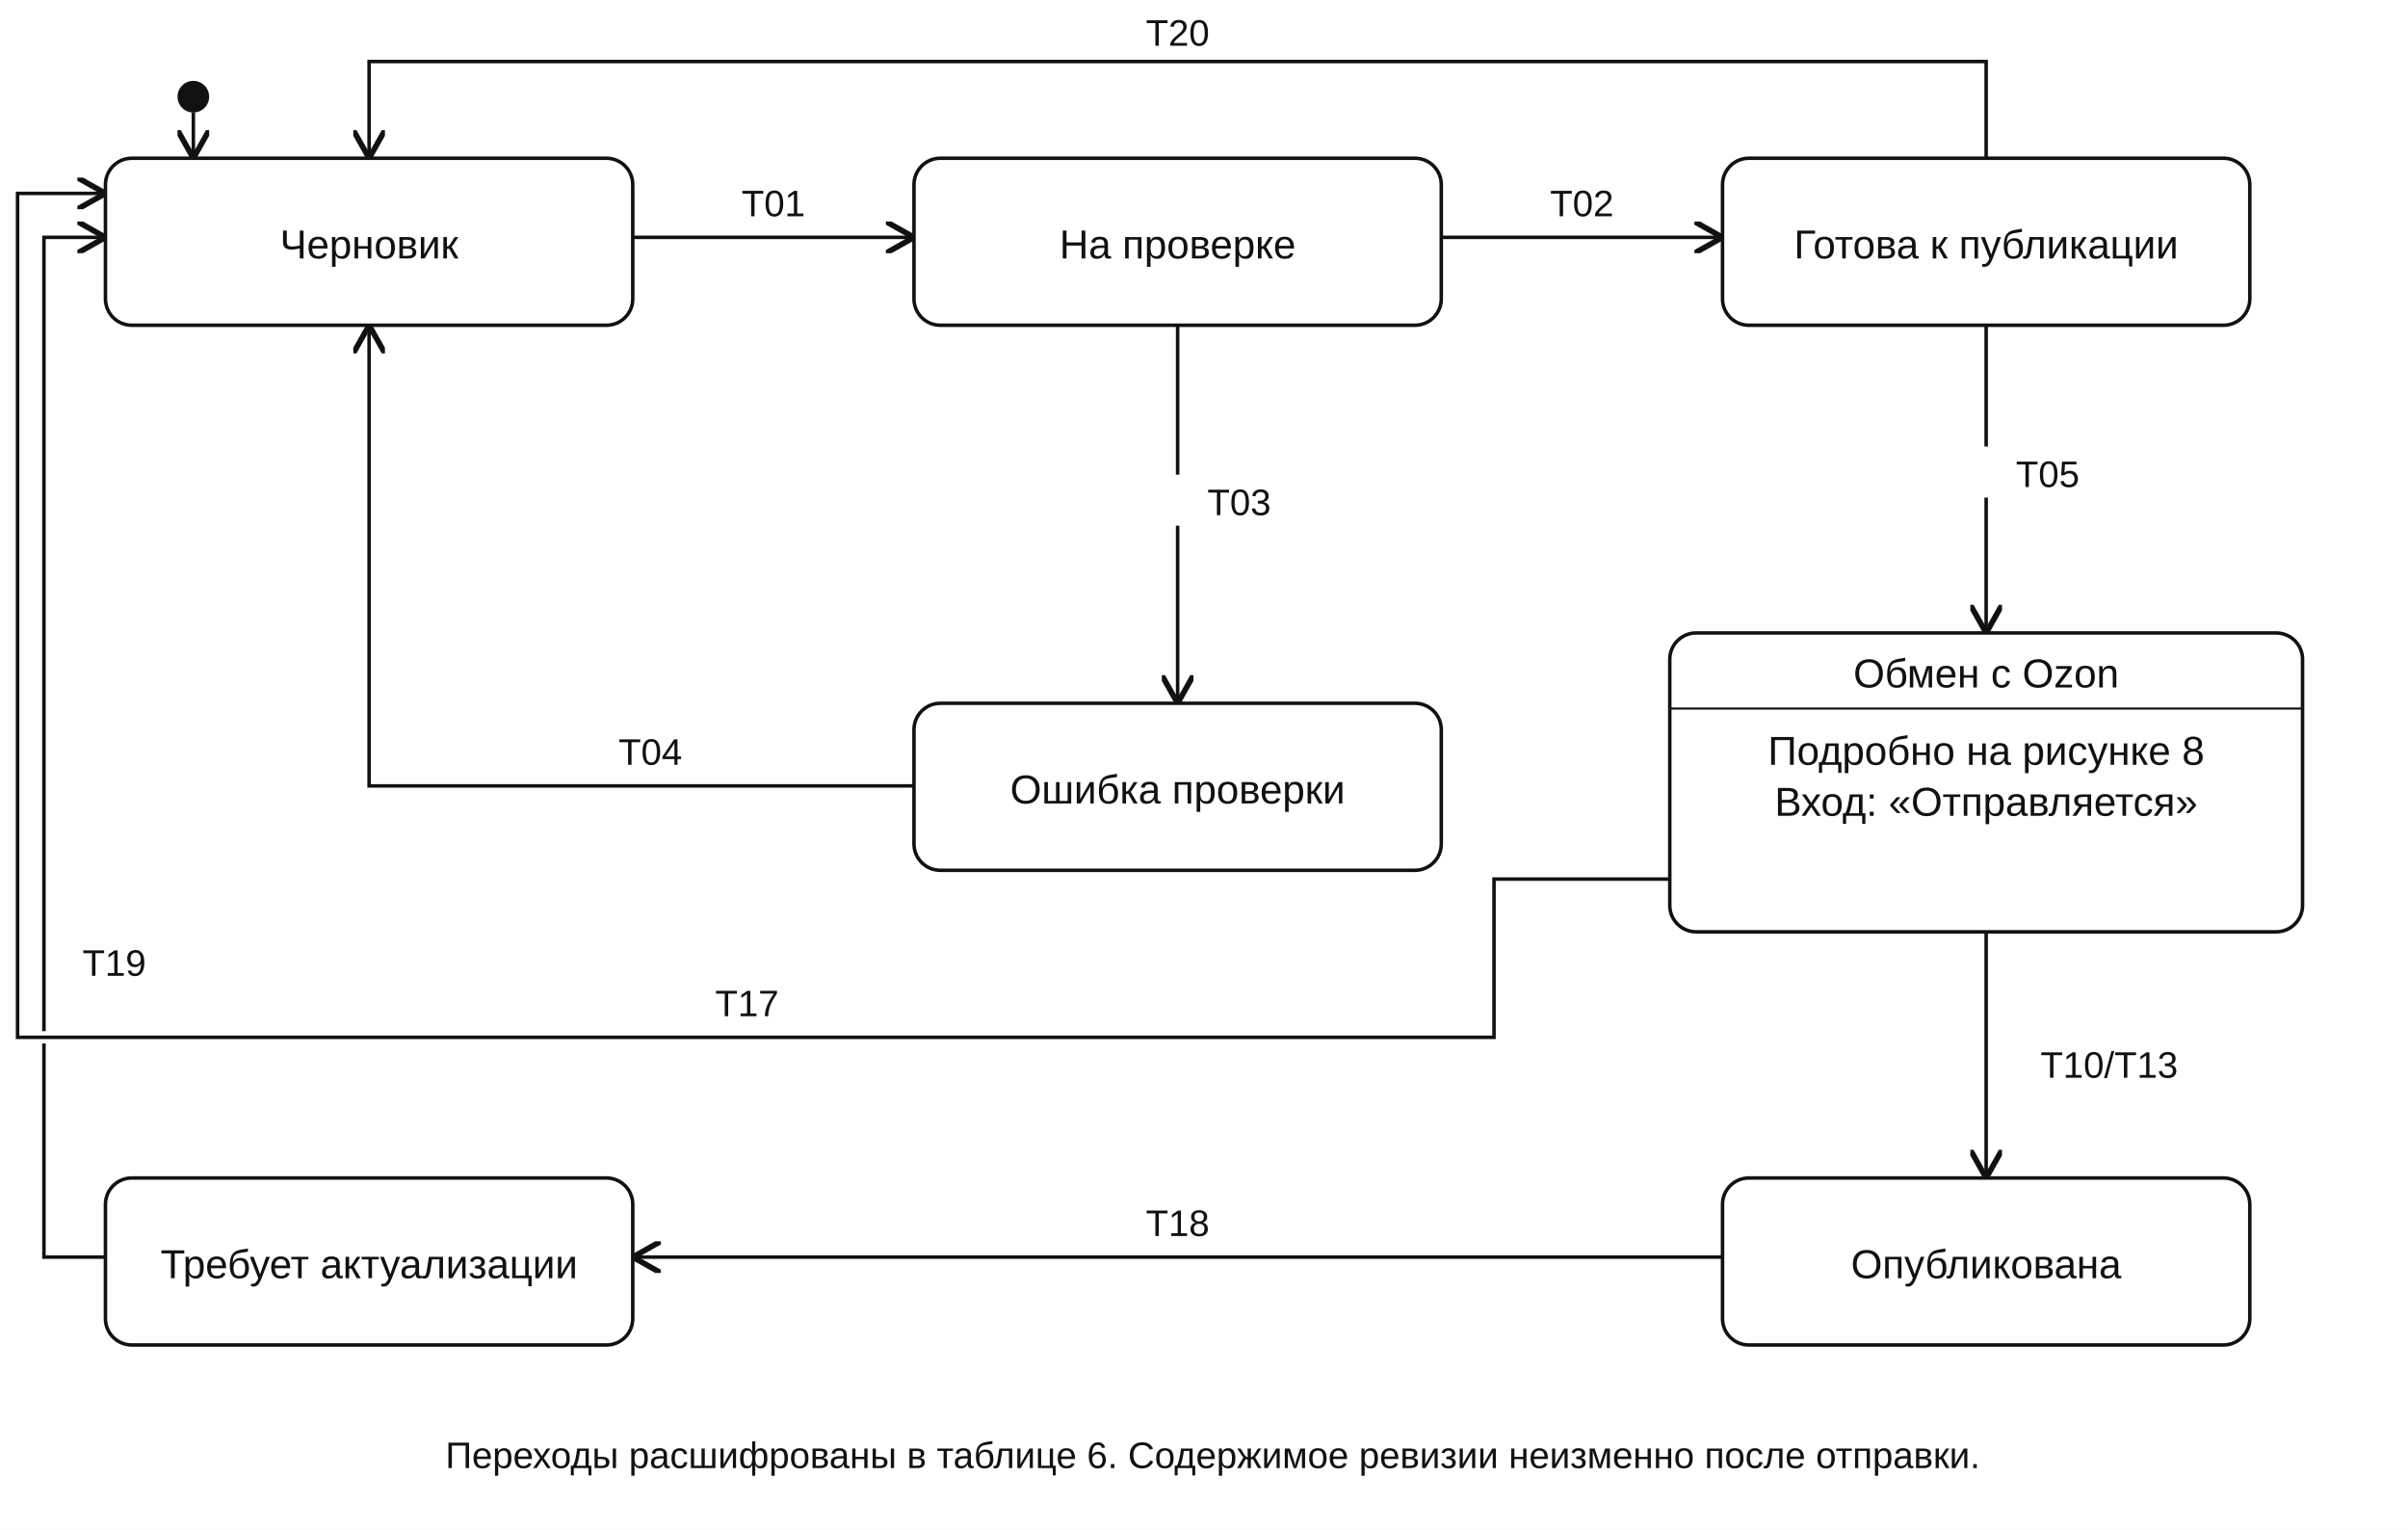
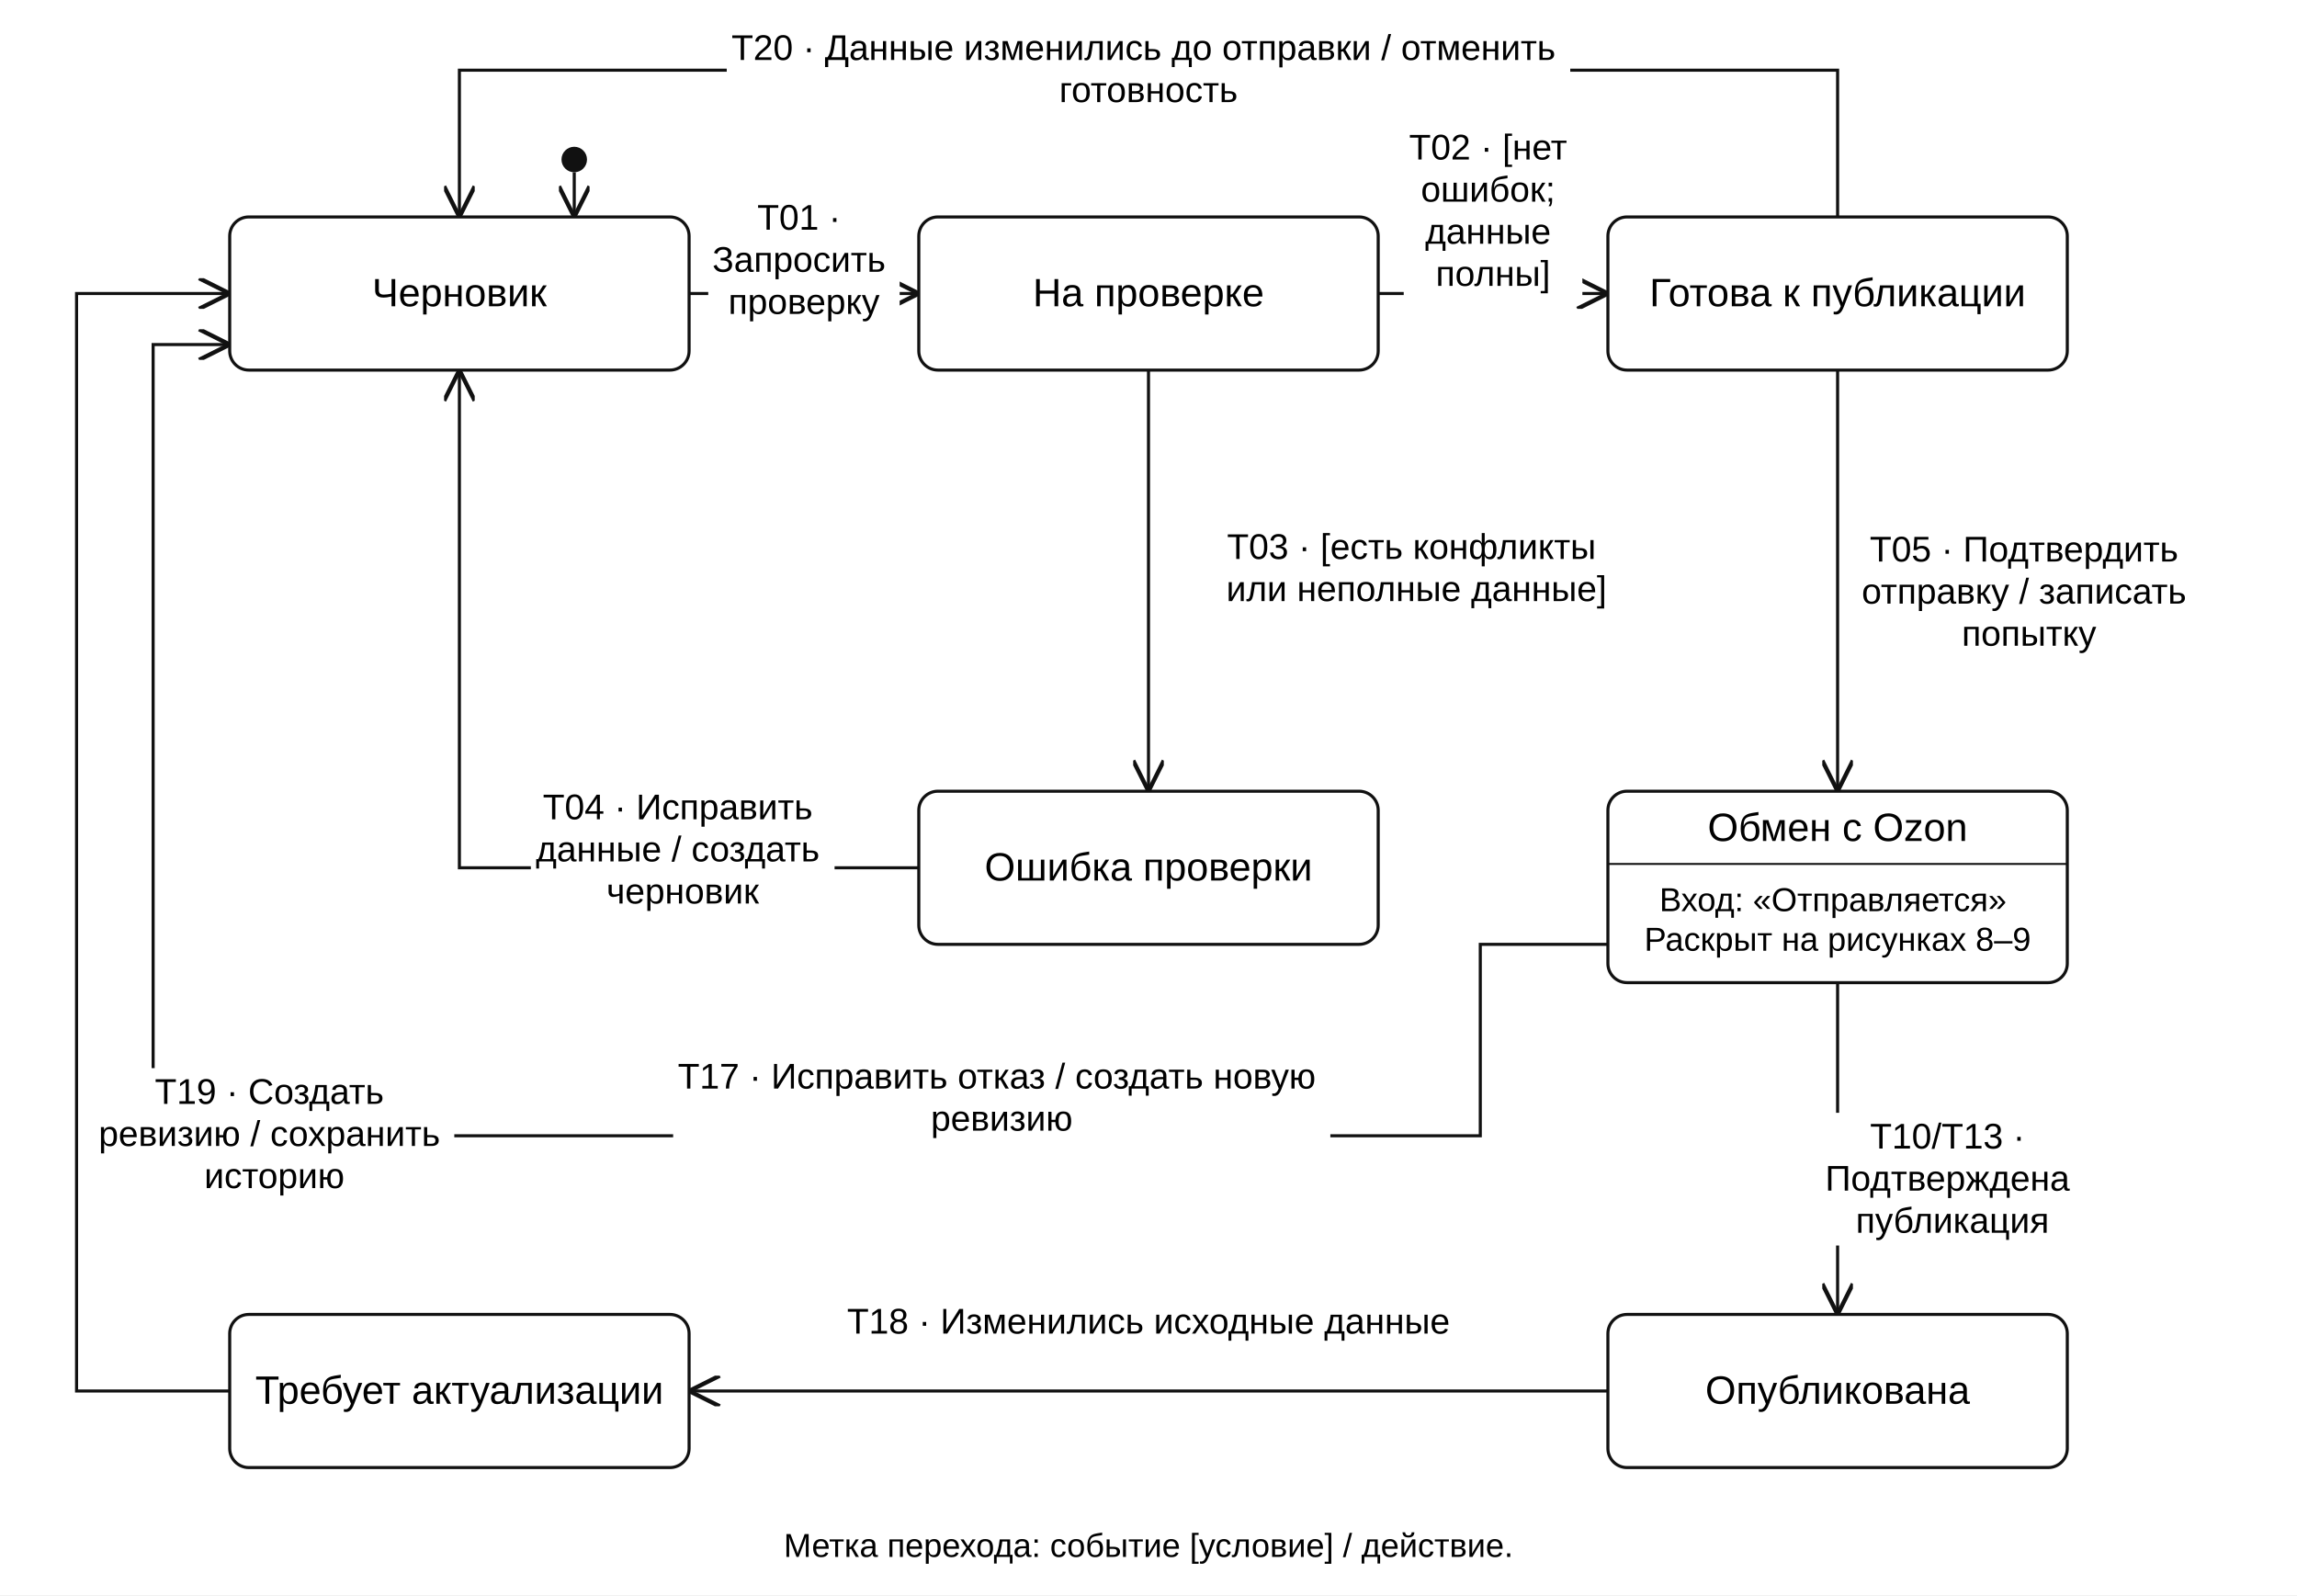
- <svg xmlns="http://www.w3.org/2000/svg" width="1370" height="870" viewBox="0 0 1370 870">
+ <svg xmlns="http://www.w3.org/2000/svg" width="1800" height="1250" viewBox="0 0 1800 1250">
  <defs>
-     <marker id="arrow" markerWidth="9" markerHeight="9" refX="8" refY="4.5" orient="auto">
-       <path d="M0 0 L8 4.5 L0 9" fill="none" stroke="#111" stroke-width="1.6" />
+     <marker id="arrow" viewBox="0 0 12 10" markerWidth="12" markerHeight="10" refX="11" refY="5" orient="auto">
+       <path d="M1 0 L11 5 L1 10" fill="none" stroke="#111" stroke-width="1.4" />
    </marker>
  </defs>
  <rect width="100%" height="100%" fill="white" />
-   <g font-family="Arial">
-     <path d="M360 135 H520" stroke="white" stroke-width="7" fill="none" />
-     <path d="M360 135 H520" stroke="#111" stroke-width="2" fill="none" marker-end="url(#arrow)" />
-     <rect x="402" y="100" width="76" height="29" fill="white" />
-     <text x="440" y="123" text-anchor="middle" font-size="21" fill="#111">T01</text>
-     <path d="M820 135 H980" stroke="white" stroke-width="7" fill="none" />
-     <path d="M820 135 H980" stroke="#111" stroke-width="2" fill="none" marker-end="url(#arrow)" />
-     <rect x="862" y="100" width="76" height="29" fill="white" />
-     <text x="900" y="123" text-anchor="middle" font-size="21" fill="#111">T02</text>
-     <path d="M670 185 V400" stroke="white" stroke-width="7" fill="none" />
-     <path d="M670 185 V400" stroke="#111" stroke-width="2" fill="none" marker-end="url(#arrow)" />
-     <rect x="667" y="270" width="76" height="29" fill="white" />
-     <text x="705" y="293" text-anchor="middle" font-size="21" fill="#111">T03</text>
-     <path d="M520 447 H210 V185" stroke="white" stroke-width="7" fill="none" />
-     <path d="M520 447 H210 V185" stroke="#111" stroke-width="2" fill="none" marker-end="url(#arrow)" />
-     <rect x="332" y="412" width="76" height="29" fill="white" />
-     <text x="370" y="435" text-anchor="middle" font-size="21" fill="#111">T04</text>
-     <path d="M1130 185 V360" stroke="white" stroke-width="7" fill="none" />
-     <path d="M1130 185 V360" stroke="#111" stroke-width="2" fill="none" marker-end="url(#arrow)" />
-     <rect x="1127" y="254" width="76" height="29" fill="white" />
-     <text x="1165" y="277" text-anchor="middle" font-size="21" fill="#111">T05</text>
-     <path d="M1130 530 V670" stroke="white" stroke-width="7" fill="none" />
-     <path d="M1130 530 V670" stroke="#111" stroke-width="2" fill="none" marker-end="url(#arrow)" />
-     <rect x="1162" y="590" width="76" height="29" fill="white" />
-     <text x="1200" y="613" text-anchor="middle" font-size="21" fill="#111">T10/T13</text>
-     <path d="M980 715 H360" stroke="white" stroke-width="7" fill="none" />
-     <path d="M980 715 H360" stroke="#111" stroke-width="2" fill="none" marker-end="url(#arrow)" />
-     <rect x="632" y="680" width="76" height="29" fill="white" />
-     <text x="670" y="703" text-anchor="middle" font-size="21" fill="#111">T18</text>
-     <path d="M60 715 H25 V135 H60" stroke="white" stroke-width="7" fill="none" />
-     <path d="M60 715 H25 V135 H60" stroke="#111" stroke-width="2" fill="none" marker-end="url(#arrow)" />
-     <rect x="27" y="532" width="76" height="29" fill="white" />
-     <text x="65" y="555" text-anchor="middle" font-size="21" fill="#111">T19</text>
-     <path d="M1130 90 V35 H210 V90" stroke="white" stroke-width="7" fill="none" />
-     <path d="M1130 90 V35 H210 V90" stroke="#111" stroke-width="2" fill="none" marker-end="url(#arrow)" />
-     <rect x="632" y="3" width="76" height="29" fill="white" />
-     <text x="670" y="26" text-anchor="middle" font-size="21" fill="#111">T20</text>
-     <path d="M950 500 H850 V590 H10 V110 H60" stroke="white" stroke-width="7" fill="none" />
-     <path d="M950 500 H850 V590 H10 V110 H60" stroke="#111" stroke-width="2" fill="none" marker-end="url(#arrow)" />
-     <rect x="387" y="555" width="76" height="29" fill="white" />
-     <text x="425" y="578" text-anchor="middle" font-size="21" fill="#111">T17</text>
-     <circle cx="110" cy="55" r="9" fill="#111" />
-     <path d="M110 64 V90" stroke="#111" stroke-width="2" fill="none" marker-end="url(#arrow)" />
-     <rect x="60" y="90" width="300" height="95" rx="15" fill="white" stroke="#111" stroke-width="2" />
-     <text x="210" y="147" text-anchor="middle" font-size="23" fill="#111">Черновик</text>
-     <rect x="520" y="90" width="300" height="95" rx="15" fill="white" stroke="#111" stroke-width="2" />
-     <text x="670" y="147" text-anchor="middle" font-size="23" fill="#111">На проверке</text>
-     <rect x="980" y="90" width="300" height="95" rx="15" fill="white" stroke="#111" stroke-width="2" />
-     <text x="1130" y="147" text-anchor="middle" font-size="23" fill="#111">Готова к публикации</text>
-     <rect x="520" y="400" width="300" height="95" rx="15" fill="white" stroke="#111" stroke-width="2" />
-     <text x="670" y="457" text-anchor="middle" font-size="23" fill="#111">Ошибка проверки</text>
-     <rect x="950" y="360" width="360" height="170" rx="15" fill="white" stroke="#111" stroke-width="2" />
-     <path d="M950 403 H1310" stroke="#111" stroke-width="1.2" />
-     <text x="1130" y="391" text-anchor="middle" font-size="23" fill="#111">Обмен с Ozon</text>
-     <text x="1130" y="435" text-anchor="middle" font-size="23" fill="#111">Подробно на рисунке 8</text>
-     <text x="1130" y="464" text-anchor="middle" font-size="23" fill="#111">Вход: «Отправляется»</text>
-     <rect x="60" y="670" width="300" height="95" rx="15" fill="white" stroke="#111" stroke-width="2" />
-     <text x="210" y="727" text-anchor="middle" font-size="23" fill="#111">Требует актуализации</text>
-     <rect x="980" y="670" width="300" height="95" rx="15" fill="white" stroke="#111" stroke-width="2" />
-     <text x="1130" y="727" text-anchor="middle" font-size="23" fill="#111">Опубликована</text>
-     <text x="690" y="835" text-anchor="middle" font-size="21" fill="#111">Переходы расшифрованы в таблице 6. Содержимое ревизии неизменно после отправки.</text>
-   </g>
+   <path d="M540 230 H720" stroke="white" stroke-width="8" fill="none" />
+   <path d="M540 230 H720" stroke="#111" stroke-width="2.4" fill="none" marker-end="url(#arrow)" />
+   <path d="M1080 230 H1260" stroke="white" stroke-width="8" fill="none" />
+   <path d="M1080 230 H1260" stroke="#111" stroke-width="2.4" fill="none" marker-end="url(#arrow)" />
+   <path d="M900 290 V620" stroke="white" stroke-width="8" fill="none" />
+   <path d="M900 290 V620" stroke="#111" stroke-width="2.4" fill="none" marker-end="url(#arrow)" />
+   <path d="M720 680 H360 V290" stroke="white" stroke-width="8" fill="none" />
+   <path d="M720 680 H360 V290" stroke="#111" stroke-width="2.4" fill="none" marker-end="url(#arrow)" />
+   <path d="M1440 290 V620" stroke="white" stroke-width="8" fill="none" />
+   <path d="M1440 290 V620" stroke="#111" stroke-width="2.4" fill="none" marker-end="url(#arrow)" />
+   <path d="M1440 770 V1030" stroke="white" stroke-width="8" fill="none" />
+   <path d="M1440 770 V1030" stroke="#111" stroke-width="2.4" fill="none" marker-end="url(#arrow)" />
+   <path d="M1260 1090 H540" stroke="white" stroke-width="8" fill="none" />
+   <path d="M1260 1090 H540" stroke="#111" stroke-width="2.4" fill="none" marker-end="url(#arrow)" />
+   <path d="M180 1090 H60 V230 H180" stroke="white" stroke-width="8" fill="none" />
+   <path d="M180 1090 H60 V230 H180" stroke="#111" stroke-width="2.4" fill="none" marker-end="url(#arrow)" />
+   <path d="M1440 170 V55 H360 V170" stroke="white" stroke-width="8" fill="none" />
+   <path d="M1440 170 V55 H360 V170" stroke="#111" stroke-width="2.4" fill="none" marker-end="url(#arrow)" />
+   <path d="M1260 740 H1160 V890 H120 V270 H180" stroke="white" stroke-width="8" fill="none" />
+   <path d="M1260 740 H1160 V890 H120 V270 H180" stroke="#111" stroke-width="2.4" fill="none" marker-end="url(#arrow)" />
+   <circle cx="450" cy="125" r="10" fill="#111" />
+   <path d="M450 135 V170" stroke="#111" stroke-width="2.4" fill="none" marker-end="url(#arrow)" />
+   <rect x="555" y="152" width="150" height="104" fill="white" />
+   <text x="630" y="180" text-anchor="middle" font-family="Arial" font-size="28">
+     <tspan x="630" dy="0">T01 ·</tspan>
+     <tspan x="630" dy="33">Запросить</tspan>
+     <tspan x="630" dy="33">проверку</tspan>
+   </text>
+   <rect x="1100" y="97" width="140" height="137" fill="white" />
+   <text x="1170" y="125" text-anchor="middle" font-family="Arial" font-size="28">
+     <tspan x="1170" dy="0">T02 · [нет</tspan>
+     <tspan x="1170" dy="33">ошибок;</tspan>
+     <tspan x="1170" dy="33">данные</tspan>
+     <tspan x="1170" dy="33">полны]</tspan>
+   </text>
+   <rect x="954" y="410" width="312" height="71" fill="white" />
+   <text x="1110" y="438" text-anchor="middle" font-family="Arial" font-size="28">
+     <tspan x="1110" dy="0">T03 · [есть конфликты</tspan>
+     <tspan x="1110" dy="33">или неполные данные]</tspan>
+   </text>
+   <rect x="416" y="614" width="238" height="104" fill="white" />
+   <text x="535" y="642" text-anchor="middle" font-family="Arial" font-size="28">
+     <tspan x="535" dy="0">T04 · Исправить</tspan>
+     <tspan x="535" dy="33">данные / создать</tspan>
+     <tspan x="535" dy="33">черновик</tspan>
+   </text>
+   <rect x="1455.5" y="412" width="269" height="104" fill="white" />
+   <text x="1590" y="440" text-anchor="middle" font-family="Arial" font-size="28">
+     <tspan x="1590" dy="0">T05 · Подтвердить</tspan>
+     <tspan x="1590" dy="33">отправку / записать</tspan>
+     <tspan x="1590" dy="33">попытку</tspan>
+   </text>
+   <rect x="1428" y="872" width="204" height="104" fill="white" />
+   <text x="1530" y="900" text-anchor="middle" font-family="Arial" font-size="28">
+     <tspan x="1530" dy="0">T10/T13 ·</tspan>
+     <tspan x="1530" dy="33">Подтверждена</tspan>
+     <tspan x="1530" dy="33">публикация</tspan>
+   </text>
+   <rect x="656" y="1017" width="488" height="38" fill="white" />
+   <text x="900" y="1045" text-anchor="middle" font-family="Arial" font-size="28">
+     <tspan x="900" dy="0">T18 · Изменились исходные данные</tspan>
+   </text>
+   <rect x="74" y="837" width="282" height="104" fill="white" />
+   <text x="215" y="865" text-anchor="middle" font-family="Arial" font-size="28">
+     <tspan x="215" dy="0">T19 · Создать</tspan>
+     <tspan x="215" dy="33">ревизию / сохранить</tspan>
+     <tspan x="215" dy="33">историю</tspan>
+   </text>
+   <rect x="569.5" y="19" width="661" height="71" fill="white" />
+   <text x="900" y="47" text-anchor="middle" font-family="Arial" font-size="28">
+     <tspan x="900" dy="0">T20 · Данные изменились до отправки / отменить</tspan>
+     <tspan x="900" dy="33">готовность</tspan>
+   </text>
+   <rect x="527.5" y="825" width="515" height="71" fill="white" />
+   <text x="785" y="853" text-anchor="middle" font-family="Arial" font-size="28">
+     <tspan x="785" dy="0">T17 · Исправить отказ / создать новую</tspan>
+     <tspan x="785" dy="33">ревизию</tspan>
+   </text>
+   <rect x="180" y="170" width="360" height="120" rx="15" fill="white" stroke="#111" stroke-width="2.4" />
+   <text x="360" y="240" text-anchor="middle" font-family="Arial" font-size="31">
+     <tspan x="360" dy="0">Черновик</tspan>
+   </text>
+   <rect x="720" y="170" width="360" height="120" rx="15" fill="white" stroke="#111" stroke-width="2.4" />
+   <text x="900" y="240" text-anchor="middle" font-family="Arial" font-size="31">
+     <tspan x="900" dy="0">На проверке</tspan>
+   </text>
+   <rect x="1260" y="170" width="360" height="120" rx="15" fill="white" stroke="#111" stroke-width="2.4" />
+   <text x="1440" y="240" text-anchor="middle" font-family="Arial" font-size="31">
+     <tspan x="1440" dy="0">Готова к публикации</tspan>
+   </text>
+   <rect x="720" y="620" width="360" height="120" rx="15" fill="white" stroke="#111" stroke-width="2.4" />
+   <text x="900" y="690" text-anchor="middle" font-family="Arial" font-size="31">
+     <tspan x="900" dy="0">Ошибка проверки</tspan>
+   </text>
+   <rect x="1260" y="620" width="360" height="150" rx="15" fill="white" stroke="#111" stroke-width="2.4" />
+   <text x="1440" y="659" text-anchor="middle" font-family="Arial" font-size="31">
+     <tspan x="1440" dy="0">Обмен с Ozon</tspan>
+   </text>
+   <path d="M1260 677 H1620" stroke="#111" stroke-width="1.5" />
+   <text x="1440" y="714" text-anchor="middle" font-family="Arial" font-size="26">
+     <tspan x="1440" dy="0">Вход: «Отправляется»</tspan>
+     <tspan x="1440" dy="31">Раскрыт на рисунках 8–9</tspan>
+   </text>
+   <rect x="180" y="1030" width="360" height="120" rx="15" fill="white" stroke="#111" stroke-width="2.4" />
+   <text x="360" y="1100" text-anchor="middle" font-family="Arial" font-size="31">
+     <tspan x="360" dy="0">Требует актуализации</tspan>
+   </text>
+   <rect x="1260" y="1030" width="360" height="120" rx="15" fill="white" stroke="#111" stroke-width="2.4" />
+   <text x="1440" y="1100" text-anchor="middle" font-family="Arial" font-size="31">
+     <tspan x="1440" dy="0">Опубликована</tspan>
+   </text>
+   <text x="900" y="1220" text-anchor="middle" font-family="Arial" font-size="26">
+     <tspan x="900" dy="0">Метка перехода: событие [условие] / действие.</tspan>
+   </text>
</svg>
